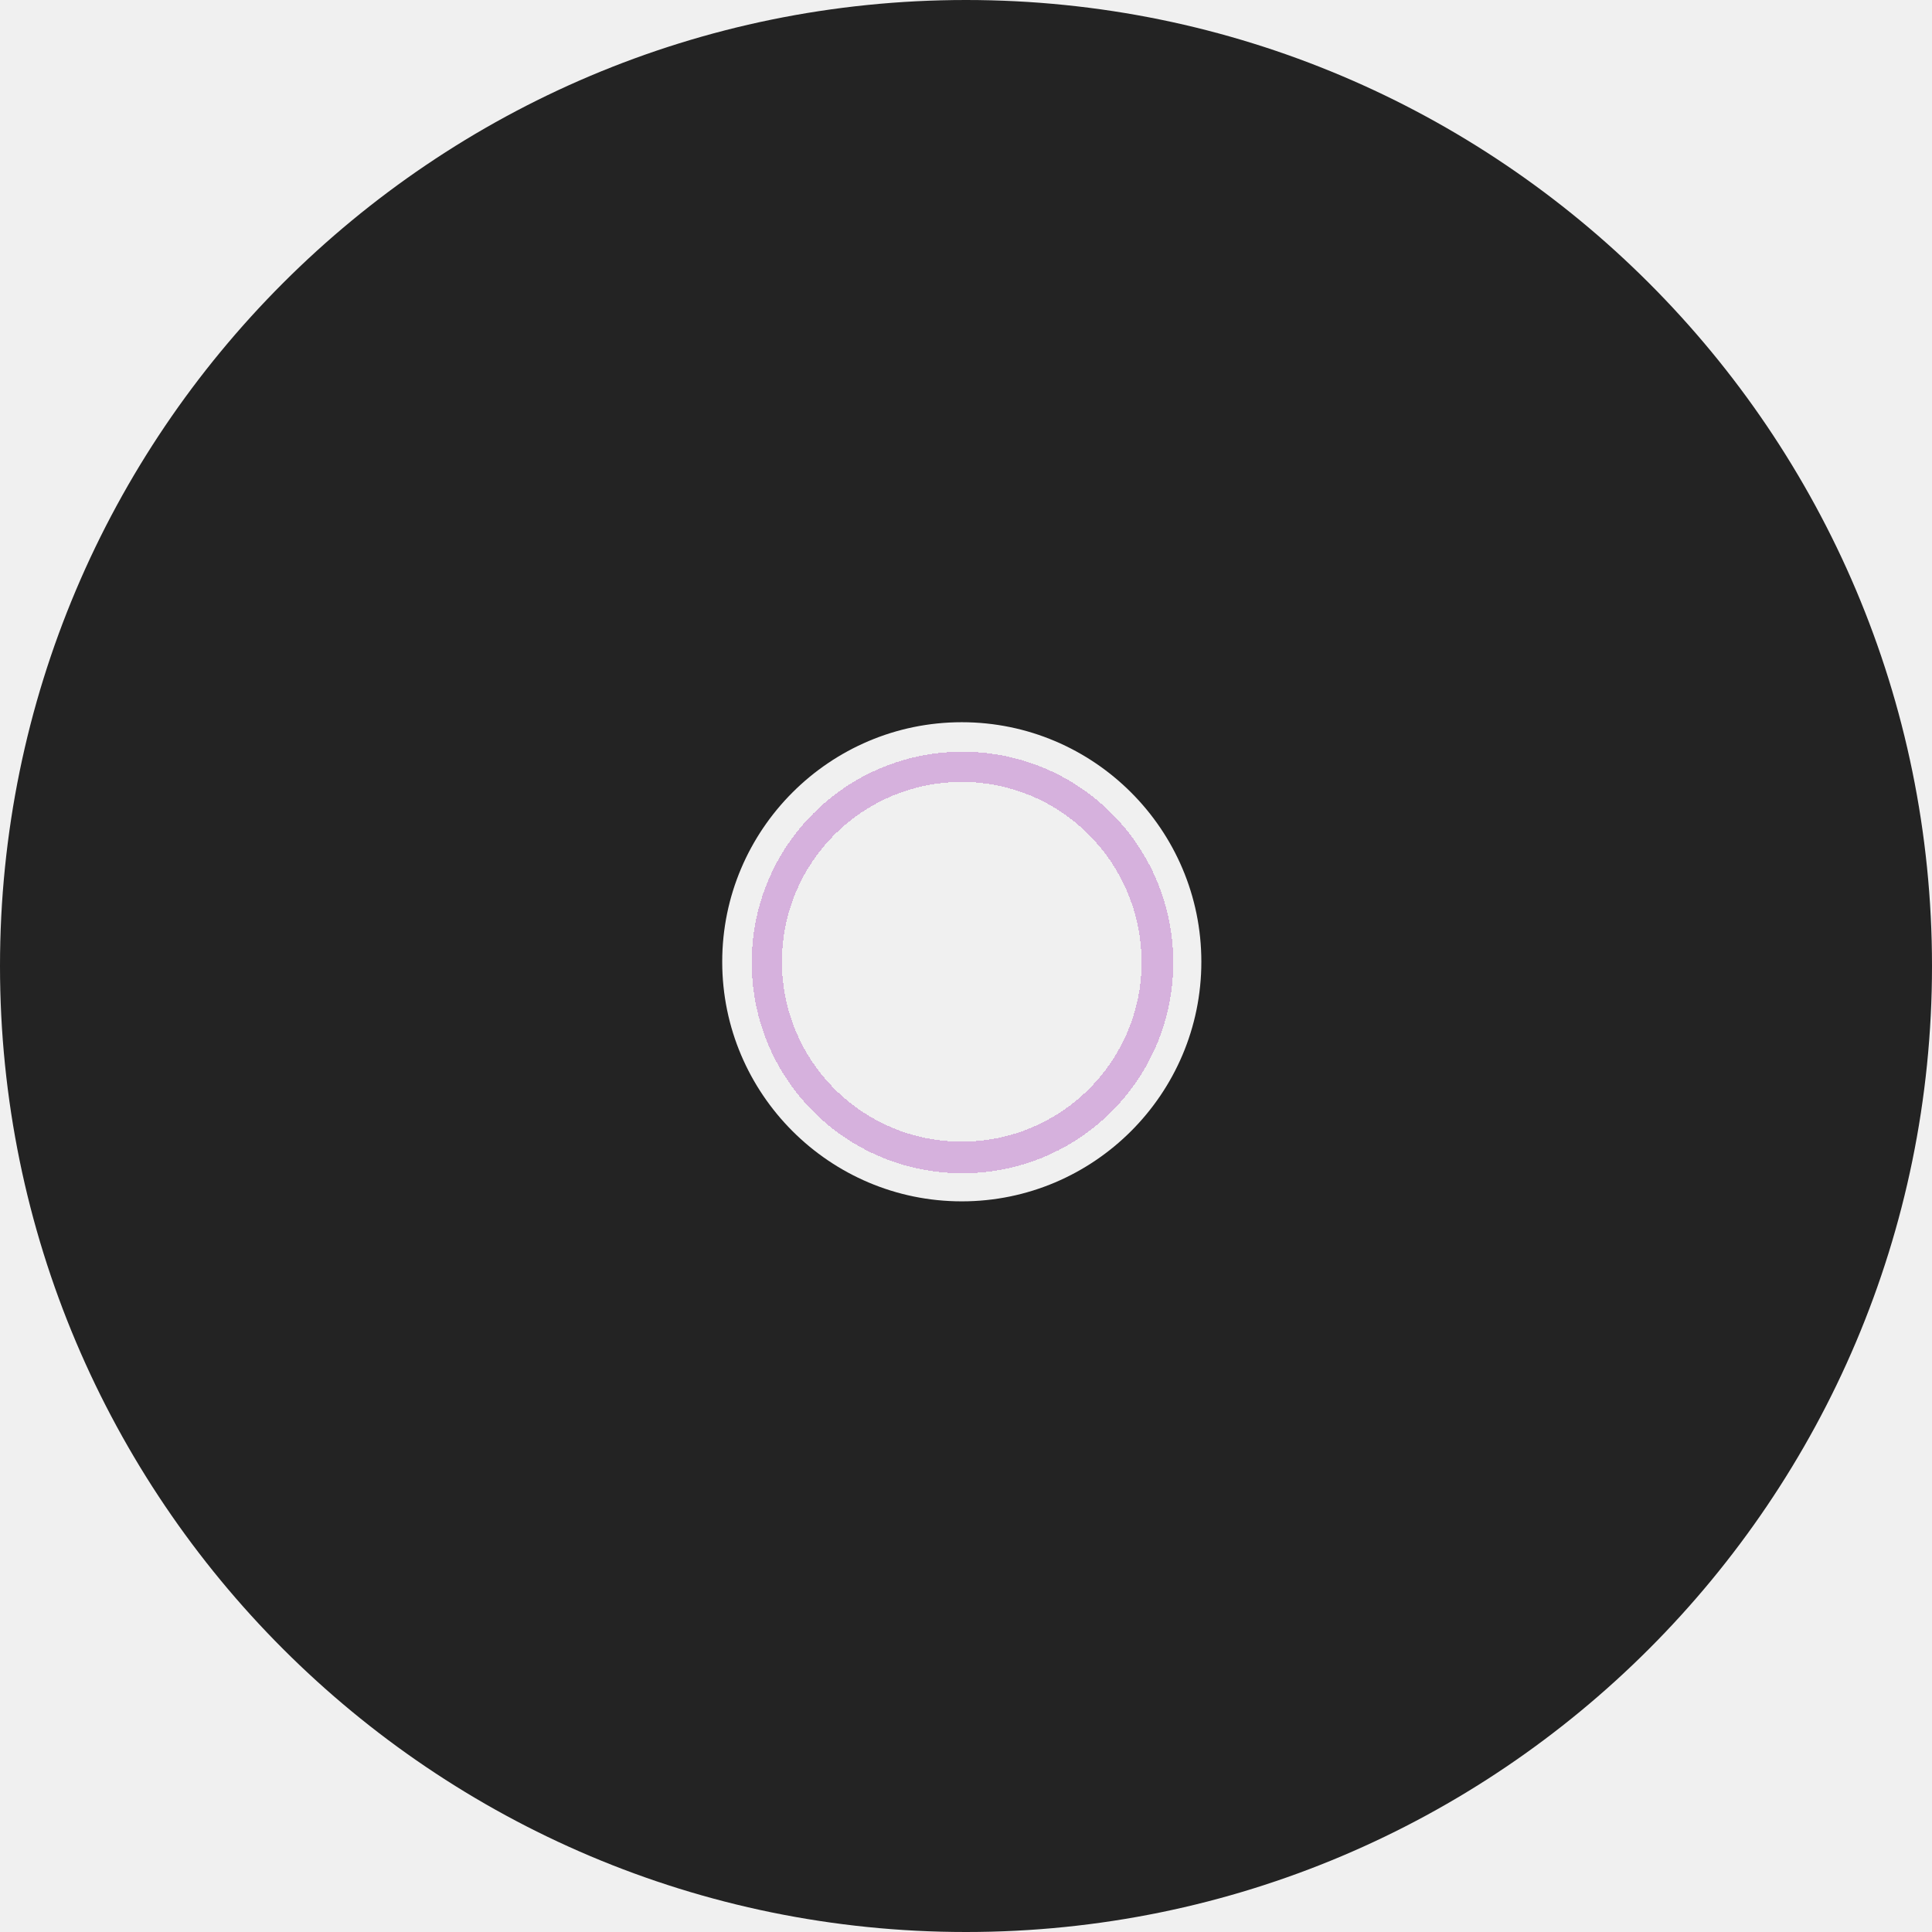
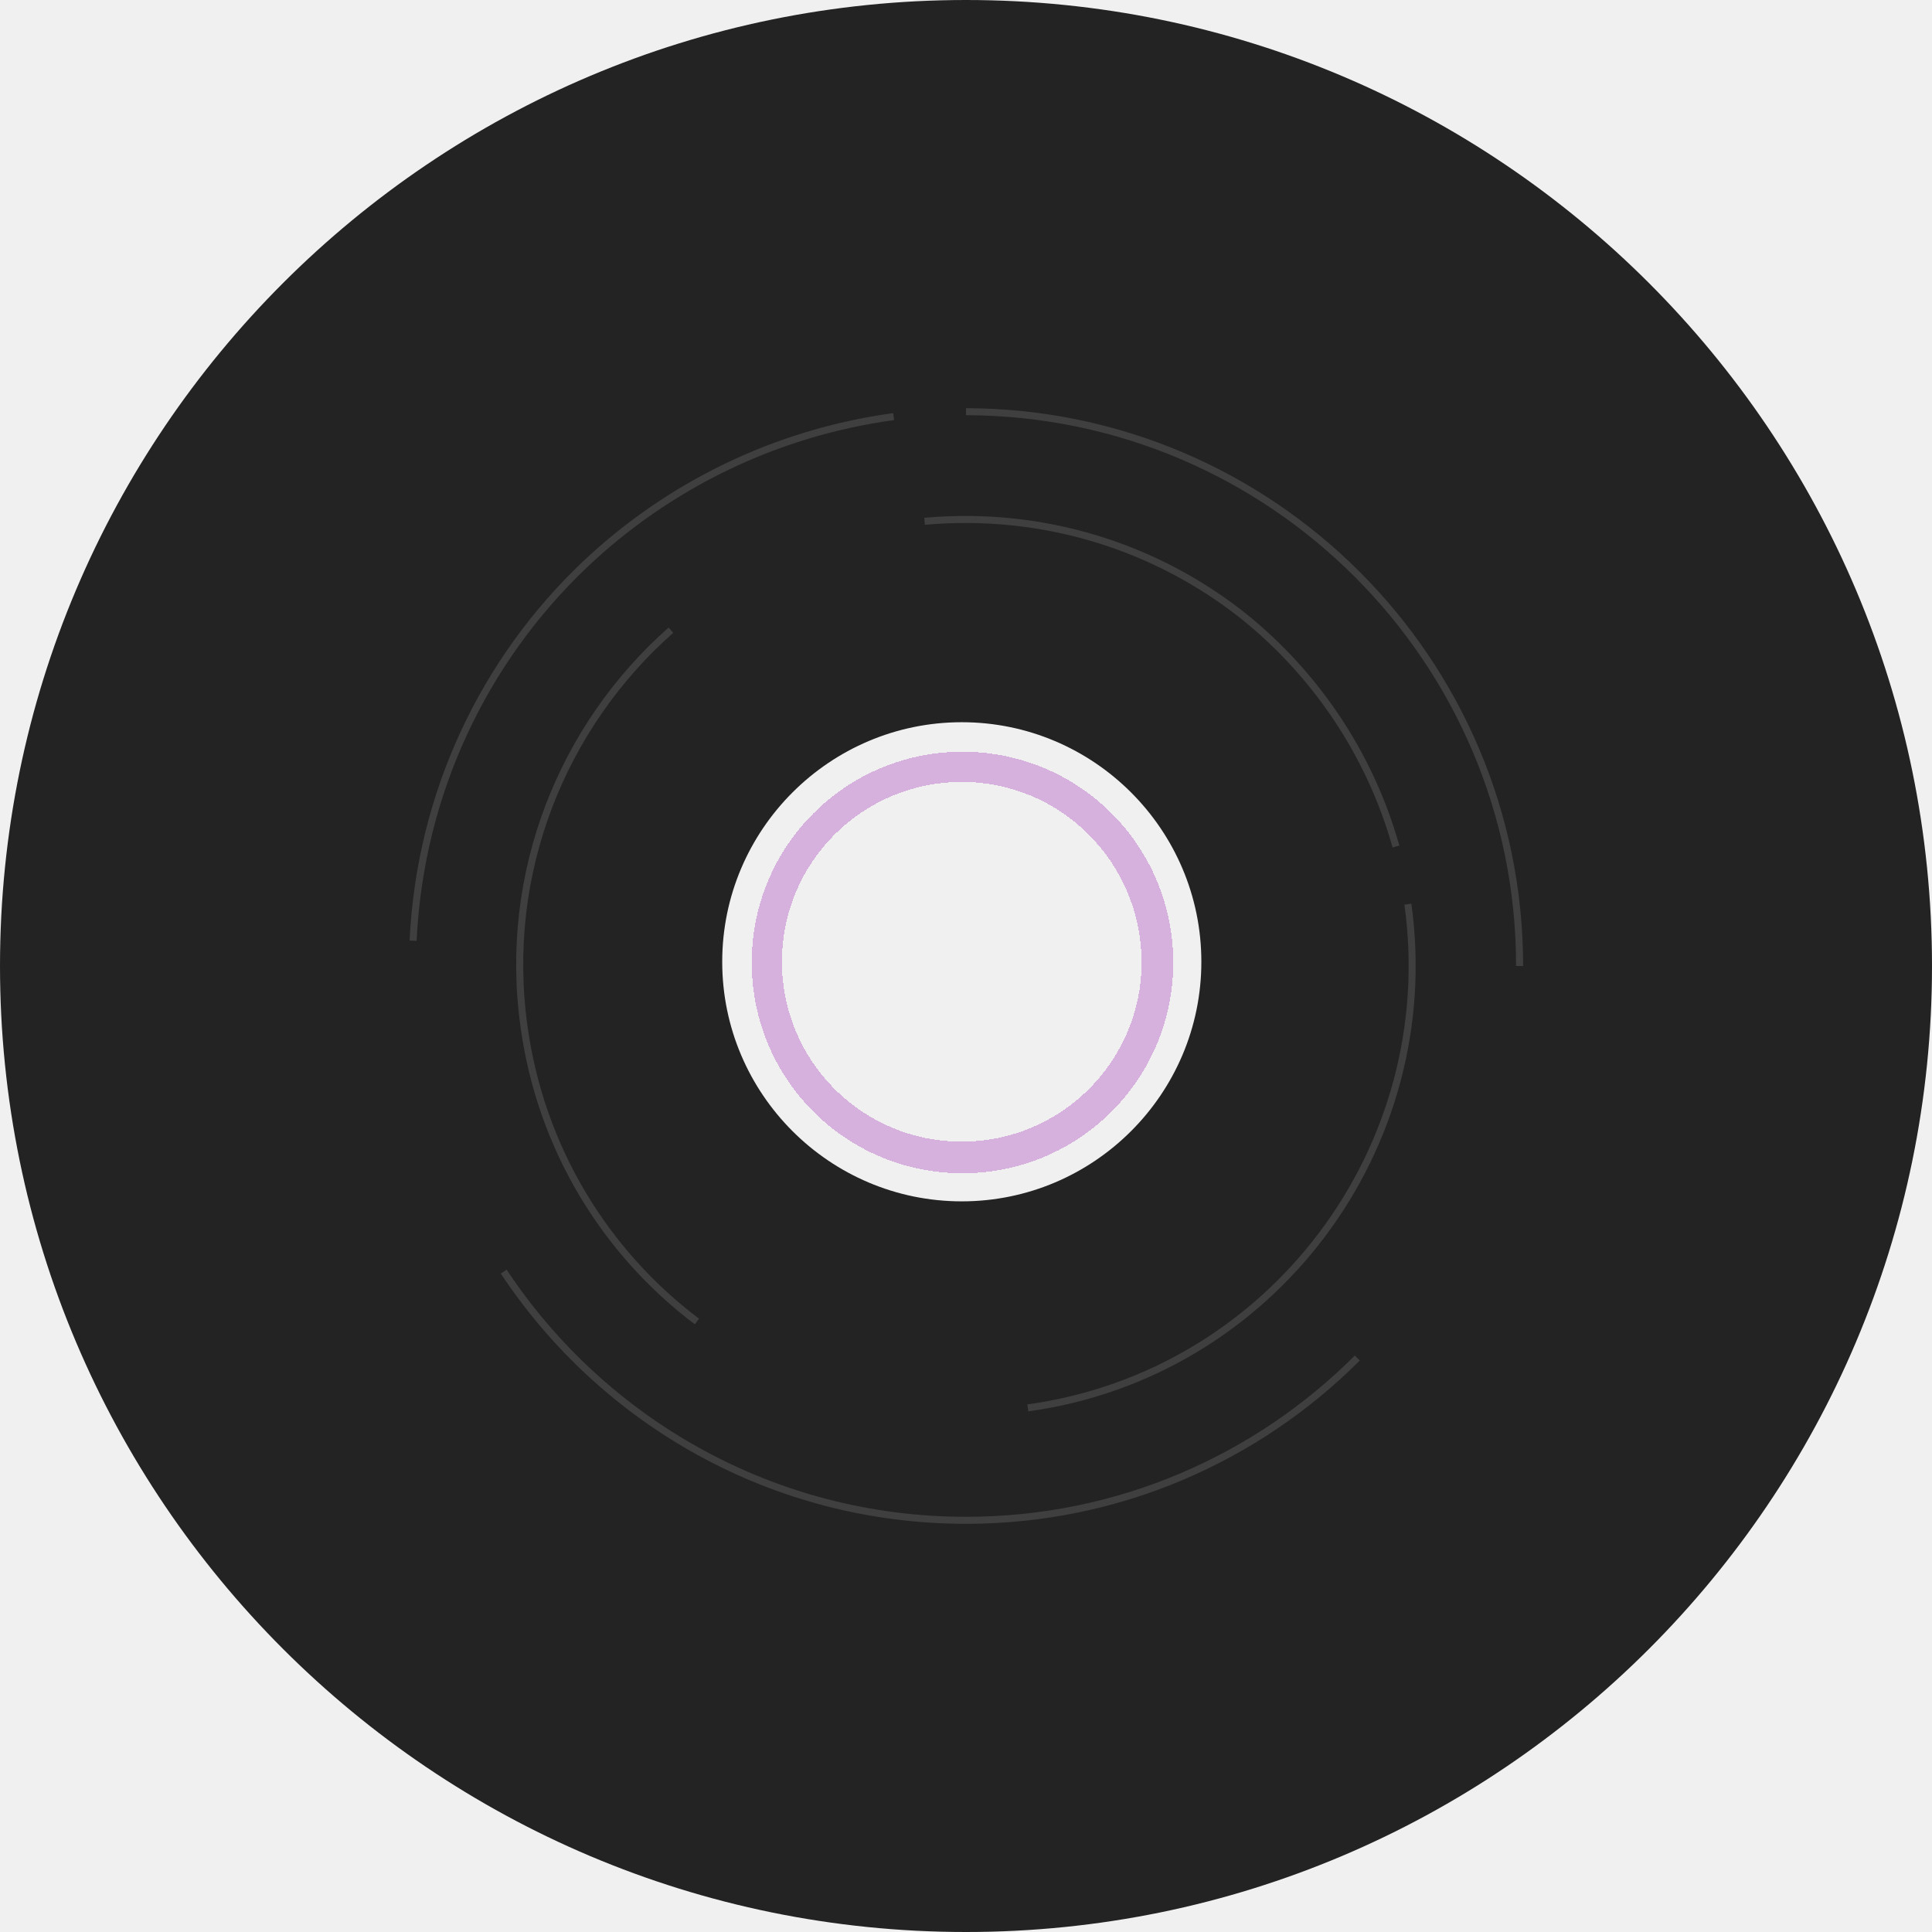
<svg xmlns="http://www.w3.org/2000/svg" xmlns:xlink="http://www.w3.org/1999/xlink" version="1.1" id="Layer_1" x="0px" y="0px" viewBox="0 0 275 275" style="enable-background:new 0 0 275 275;" xml:space="preserve">
  <style type="text/css">
- 	.st0{clip-path:url(#SVGID_00000154391032771956870960000000840624851590404244_);}
- 	.st1{clip-path:url(#SVGID_00000115485207282651680500000015383264755082875573_);}
- 	.st2{fill-rule:evenodd;clip-rule:evenodd;fill:#232323;}
- 	.st3{clip-path:url(#SVGID_00000143609841302555544740000004713846296635626899_);}
- 	.st4{clip-path:url(#SVGID_00000140716856335442906330000002419124212955635079_);}
- 	.st5{fill-rule:evenodd;clip-rule:evenodd;fill:#A033B6;fill-opacity:0.33;}
+ 	.st0{display:none;}
+ 	.st1{display:inline;}
+ 	.st2{clip-path:url(#SVGID_00000169530864942352400820000017656784301974074262_);}
+ 	.st3{clip-path:url(#SVGID_00000092458721797842851860000018083748994672643775_);}
+ 	.st4{fill-rule:evenodd;clip-rule:evenodd;fill:#A033B6;fill-opacity:0.33;}
+ 	.st5{clip-path:url(#SVGID_00000067938008268091476990000014075698147401024427_);}
+ 	.st6{clip-path:url(#SVGID_00000072277356963625882030000018331196906005618066_);}
+ 	.st7{fill-rule:evenodd;clip-rule:evenodd;fill:#232323;}
+ 	.st8{opacity:0.25;}
+ 	.st9{fill:none;stroke:#FFFFFF;stroke-miterlimit:10;stroke-opacity:0.5;}
</style>
-   <g>
-     <g>
+   <g class="st0">
+     <g class="st1">
      <defs>
-         <path id="SVGID_1_" d="M137.5,0C213.4,0,275,61.6,275,137.5c0,75.9-61.6,137.5-137.5,137.5S0,213.4,0,137.5     C0,61.6,61.6,0,137.5,0z M136.9,102.8c-18.8,0-34.1,15.3-34.1,34.1c0,18.8,15.3,34.1,34.1,34.1c18.8,0,34.1-15.3,34.1-34.1     S155.7,102.8,136.9,102.8z" />
+         <path id="SVGID_1_" d="M137,107c16.6,0,30,13.4,30,30s-13.4,30-30,30s-30-13.4-30-30S120.4,107,137,107z M136.9,111.3     c-14.1,0-25.6,11.4-25.6,25.6c0,14.1,11.4,25.6,25.6,25.6c14.1,0,25.6-11.4,25.6-25.6C162.4,122.7,151,111.3,136.9,111.3z" />
      </defs>
-       <clipPath id="SVGID_00000000181315894206351230000010997177375578857372_">
+       <clipPath id="SVGID_00000138546427150269423430000009800955346234331529_">
        <use xlink:href="#SVGID_1_" style="overflow:visible;" />
      </clipPath>
-       <g style="clip-path:url(#SVGID_00000000181315894206351230000010997177375578857372_);">
+       <g style="clip-path:url(#SVGID_00000138546427150269423430000009800955346234331529_);">
        <g>
          <defs>
-             <polygon id="SVGID_00000176020167530480287640000002860167406595688065_" points="-38.7,-35.6 -37.7,-35.6 -38.7,-34.6             " />
+             <polygon id="SVGID_00000136370630563832348810000006032806099212646325_" points="50.4,55 51.4,55 50.4,56      " />
          </defs>
          <defs>
-             <polygon id="SVGID_00000154419469995752371850000016863641838294426259_" points="-40.7,-37.6 -41.7,-37.6 -40.7,-38.6             " />
+             <polygon id="SVGID_00000134937956227673847270000002774156912438985378_" points="48.4,53 47.4,53 48.4,52      " />
          </defs>
-           <clipPath id="SVGID_00000121245623344465542310000007719365421014199733_">
-             <use xlink:href="#SVGID_00000176020167530480287640000002860167406595688065_" style="overflow:visible;" />
+           <clipPath id="SVGID_00000018920183538258612130000007874909479912796824_">
+             <use xlink:href="#SVGID_00000136370630563832348810000006032806099212646325_" style="overflow:visible;" />
          </clipPath>
-           <clipPath id="SVGID_00000080165097715985741510000011943718118546300296_" style="clip-path:url(#SVGID_00000121245623344465542310000007719365421014199733_);">
-             <use xlink:href="#SVGID_00000154419469995752371850000016863641838294426259_" style="overflow:visible;" />
+           <clipPath id="SVGID_00000127750946203383145110000016603453432086821257_" style="clip-path:url(#SVGID_00000018920183538258612130000007874909479912796824_);">
+             <use xlink:href="#SVGID_00000134937956227673847270000002774156912438985378_" style="overflow:visible;" />
          </clipPath>
        </g>
      </g>
    </g>
  </g>
  <g>
-     <path class="st2" d="M137.5,0C213.4,0,275,61.6,275,137.5c0,75.9-61.6,137.5-137.5,137.5S0,213.4,0,137.5C0,61.6,61.6,0,137.5,0z    M136.9,102.8c-18.8,0-34.1,15.3-34.1,34.1c0,18.8,15.3,34.1,34.1,34.1c18.8,0,34.1-15.3,34.1-34.1S155.7,102.8,136.9,102.8z" />
+     <path shape-rendering="crispEdges" class="st4" d="M137,107c16.6,0,30,13.4,30,30s-13.4,30-30,30s-30-13.4-30-30S120.4,107,137,107   z M136.9,111.3c-14.1,0-25.6,11.4-25.6,25.6c0,14.1,11.4,25.6,25.6,25.6c14.1,0,25.6-11.4,25.6-25.6   C162.4,122.7,151,111.3,136.9,111.3z" />
  </g>
-   <g>
-     <g>
+   <g class="st0">
+     <g class="st1">
      <defs>
-         <path id="SVGID_00000005234289868614573470000016971561303407628476_" d="M137,107c16.6,0,30,13.4,30,30s-13.4,30-30,30     s-30-13.4-30-30S120.4,107,137,107z M136.9,111.3c-14.1,0-25.6,11.4-25.6,25.6c0,14.1,11.4,25.6,25.6,25.6     c14.1,0,25.6-11.4,25.6-25.6C162.4,122.7,151,111.3,136.9,111.3z" />
+         <path id="SVGID_00000077297645931171293660000012242498563709630616_" d="M137.5,0C213.4,0,275,61.6,275,137.5     c0,75.9-61.6,137.5-137.5,137.5S0,213.4,0,137.5C0,61.6,61.6,0,137.5,0z M136.9,102.8c-18.8,0-34.1,15.3-34.1,34.1     c0,18.8,15.3,34.1,34.1,34.1c18.8,0,34.1-15.3,34.1-34.1C171,118.1,155.7,102.8,136.9,102.8z" />
      </defs>
-       <clipPath id="SVGID_00000155849791230961944890000011283618864515745195_">
-         <use xlink:href="#SVGID_00000005234289868614573470000016971561303407628476_" style="overflow:visible;" />
+       <clipPath id="SVGID_00000068677191483040493480000017554073173912718267_">
+         <use xlink:href="#SVGID_00000077297645931171293660000012242498563709630616_" style="overflow:visible;" />
      </clipPath>
-       <g style="clip-path:url(#SVGID_00000155849791230961944890000011283618864515745195_);">
+       <g style="clip-path:url(#SVGID_00000068677191483040493480000017554073173912718267_);">
        <g>
          <defs>
-             <polygon id="SVGID_00000013171236965476956260000008670707071614028424_" points="50.4,55 51.4,55 50.4,56      " />
+             <polygon id="SVGID_00000084499731587836550430000015669321217112556472_" points="-38.7,-35.6 -37.7,-35.6 -38.7,-34.6             " />
          </defs>
          <defs>
-             <polygon id="SVGID_00000147902082485042888530000013481667244923858580_" points="48.4,53 47.4,53 48.4,52      " />
+             <polygon id="SVGID_00000033362413708400490870000015493242706885884587_" points="-40.7,-37.6 -41.7,-37.6 -40.7,-38.6             " />
          </defs>
-           <clipPath id="SVGID_00000083807037490633578480000002577307614925391521_">
-             <use xlink:href="#SVGID_00000013171236965476956260000008670707071614028424_" style="overflow:visible;" />
+           <clipPath id="SVGID_00000098218833488419255840000008895913493636413078_">
+             <use xlink:href="#SVGID_00000084499731587836550430000015669321217112556472_" style="overflow:visible;" />
          </clipPath>
-           <clipPath id="SVGID_00000134948990157928662040000001297940048221824408_" style="clip-path:url(#SVGID_00000083807037490633578480000002577307614925391521_);">
-             <use xlink:href="#SVGID_00000147902082485042888530000013481667244923858580_" style="overflow:visible;" />
+           <clipPath id="SVGID_00000026162838912612642600000011002510071725392561_" style="clip-path:url(#SVGID_00000098218833488419255840000008895913493636413078_);">
+             <use xlink:href="#SVGID_00000033362413708400490870000015493242706885884587_" style="overflow:visible;" />
          </clipPath>
        </g>
      </g>
    </g>
  </g>
  <g>
-     <path shape-rendering="crispEdges" class="st5" d="M137,107c16.6,0,30,13.4,30,30s-13.4,30-30,30s-30-13.4-30-30S120.4,107,137,107   z M136.9,111.3c-14.1,0-25.6,11.4-25.6,25.6c0,14.1,11.4,25.6,25.6,25.6c14.1,0,25.6-11.4,25.6-25.6   C162.4,122.7,151,111.3,136.9,111.3z" />
+     <path class="st7" d="M137.5,0C213.4,0,275,61.6,275,137.5c0,75.9-61.6,137.5-137.5,137.5S0,213.4,0,137.5C0,61.6,61.6,0,137.5,0z    M136.9,102.8c-18.8,0-34.1,15.3-34.1,34.1c0,18.8,15.3,34.1,34.1,34.1c18.8,0,34.1-15.3,34.1-34.1   C171,118.1,155.7,102.8,136.9,102.8z" />
+   </g>
+   <g class="st8">
+     <path class="st9" d="M216.3,137.5c0-43.5-35.3-78.8-78.8-78.9 M193.2,193.3c-14.3,14.3-34,23.1-55.7,23.1   c-27.5,0-51.7-14.1-65.8-35.4 M58.8,133.9c1-21,10.1-39.9,24.4-53.5c11.8-11.2,27.1-18.8,44-21.1" />
+     <path class="st9" d="M146.3,200.4c34.7-4.8,58.9-37,54.1-71.7 M99.2,188.1c-13-9.8-22.2-24.6-24.6-41.9c-3.1-22,5.5-42.9,20.9-56.5    M131.6,74.2c16.9-1.5,32.9,3.6,45.4,13.5c10.2,8.2,18,19.6,21.7,32.8" />
  </g>
</svg>
